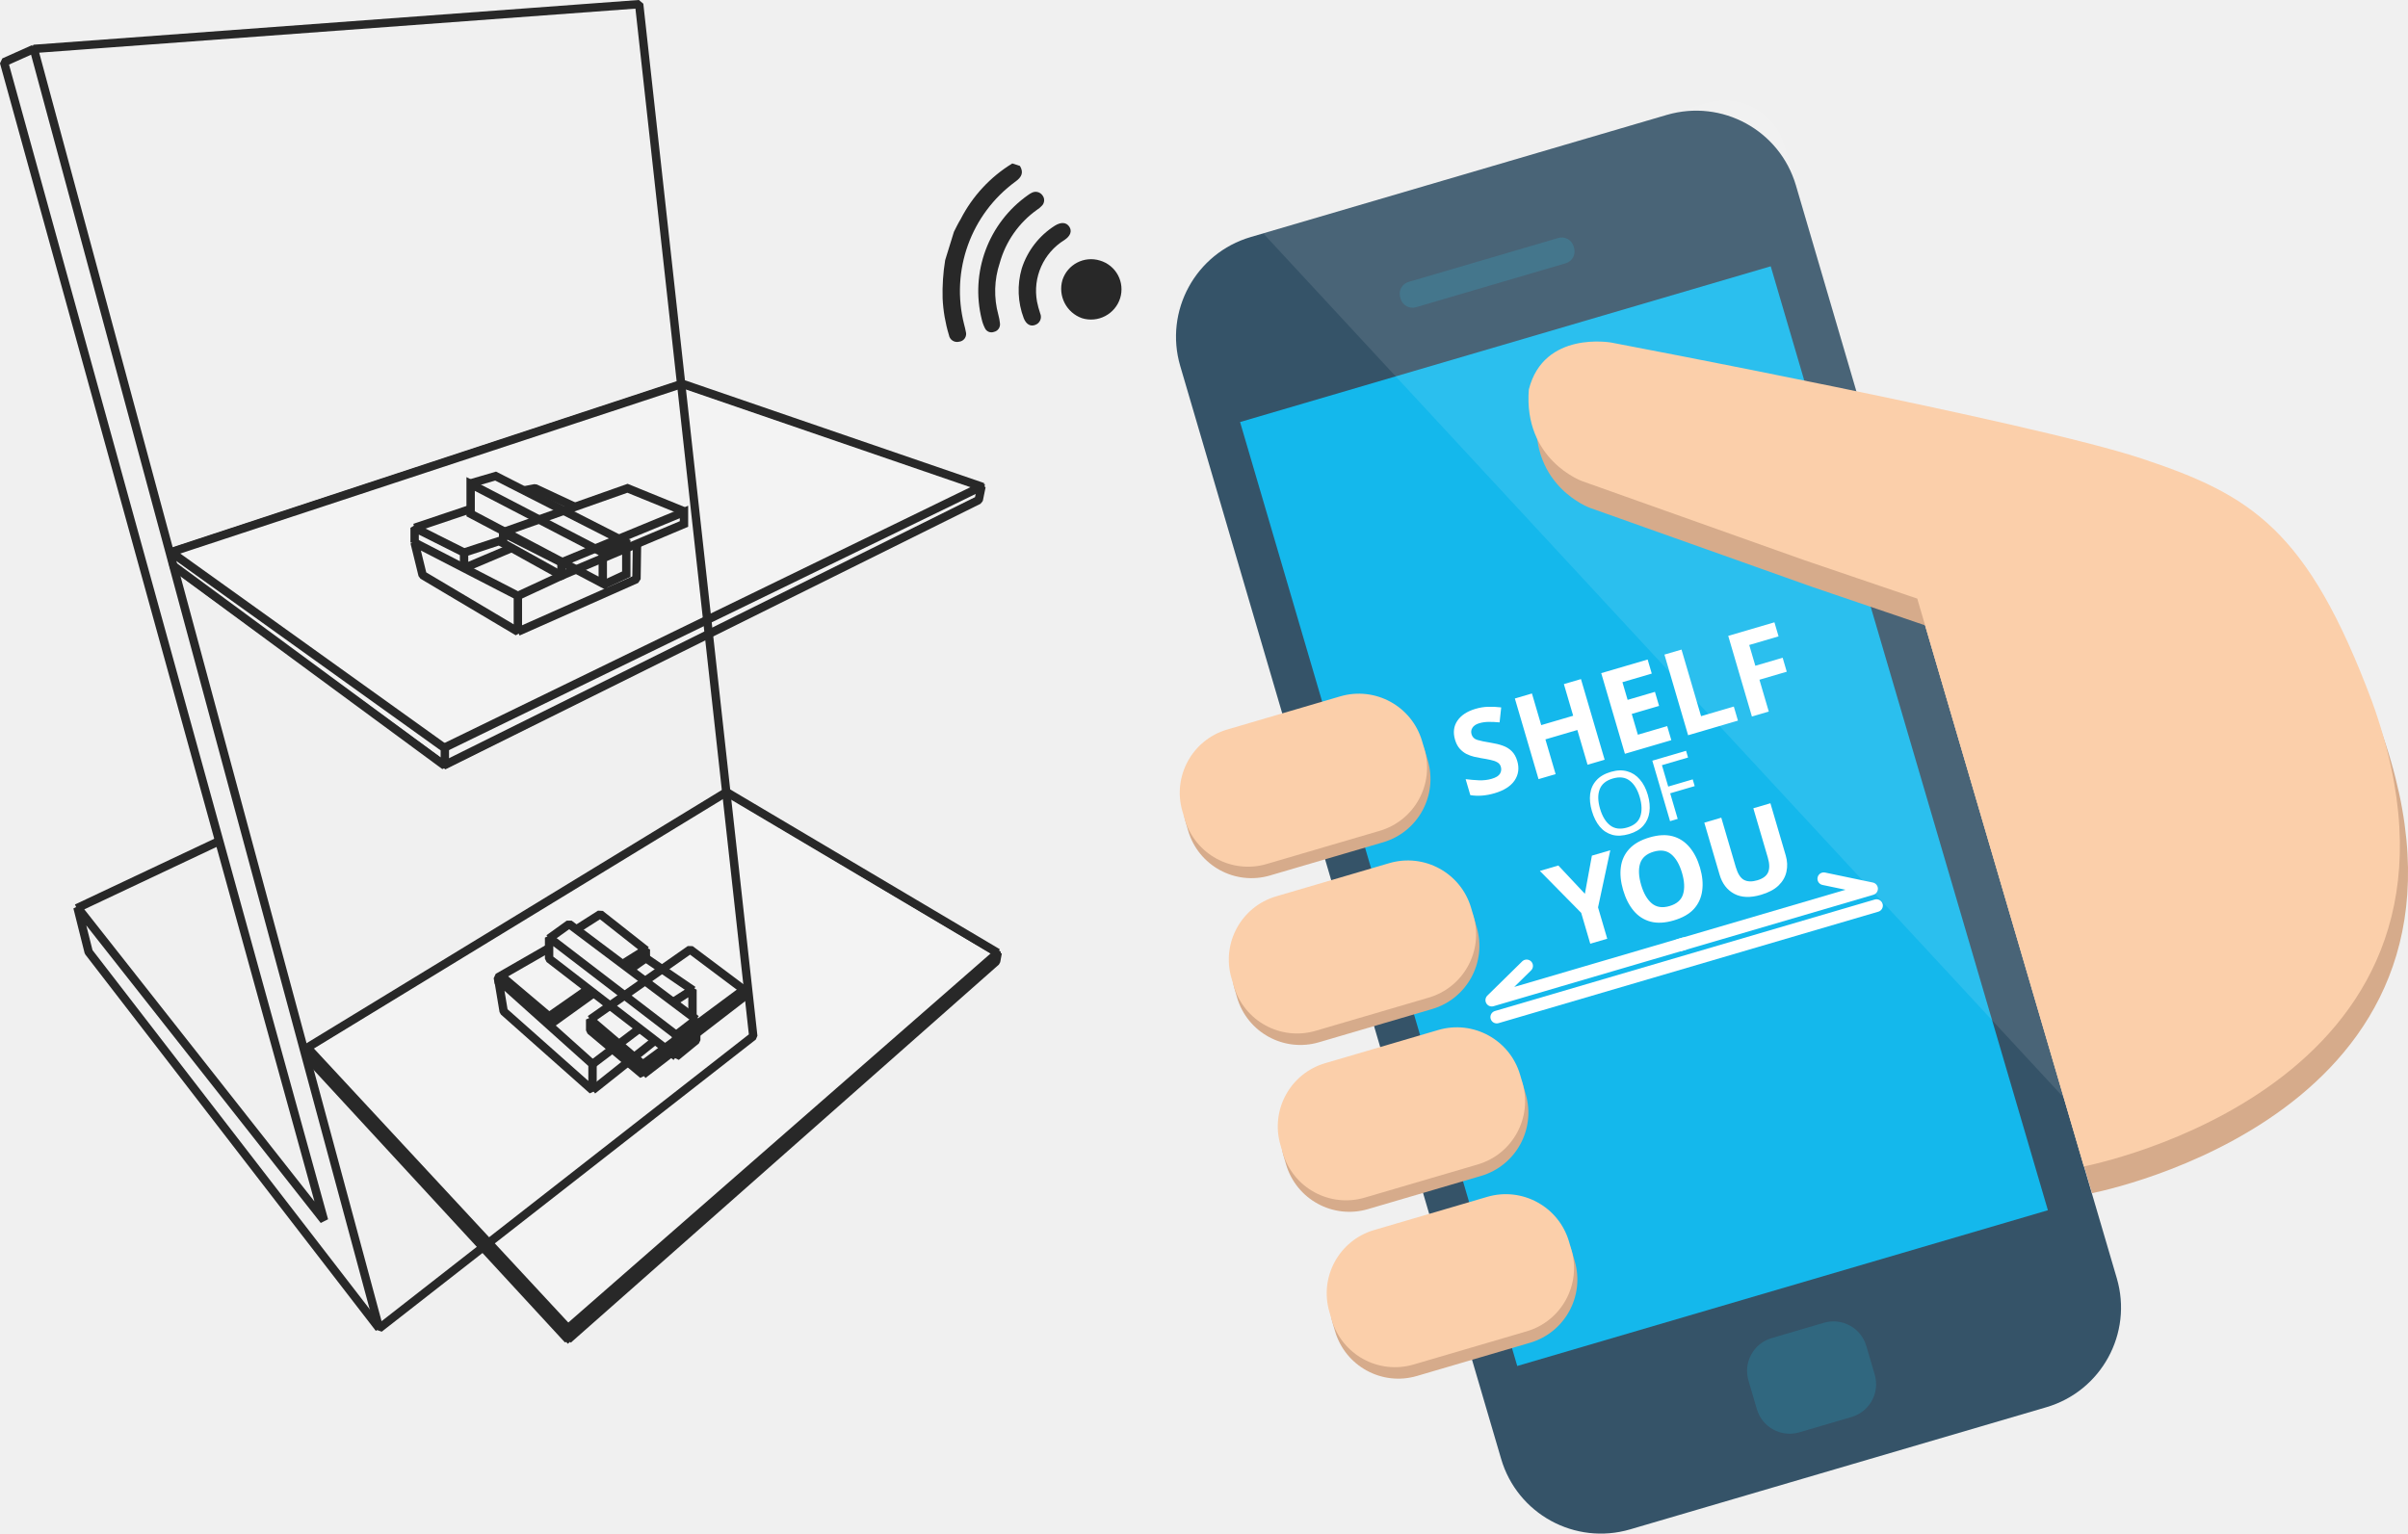
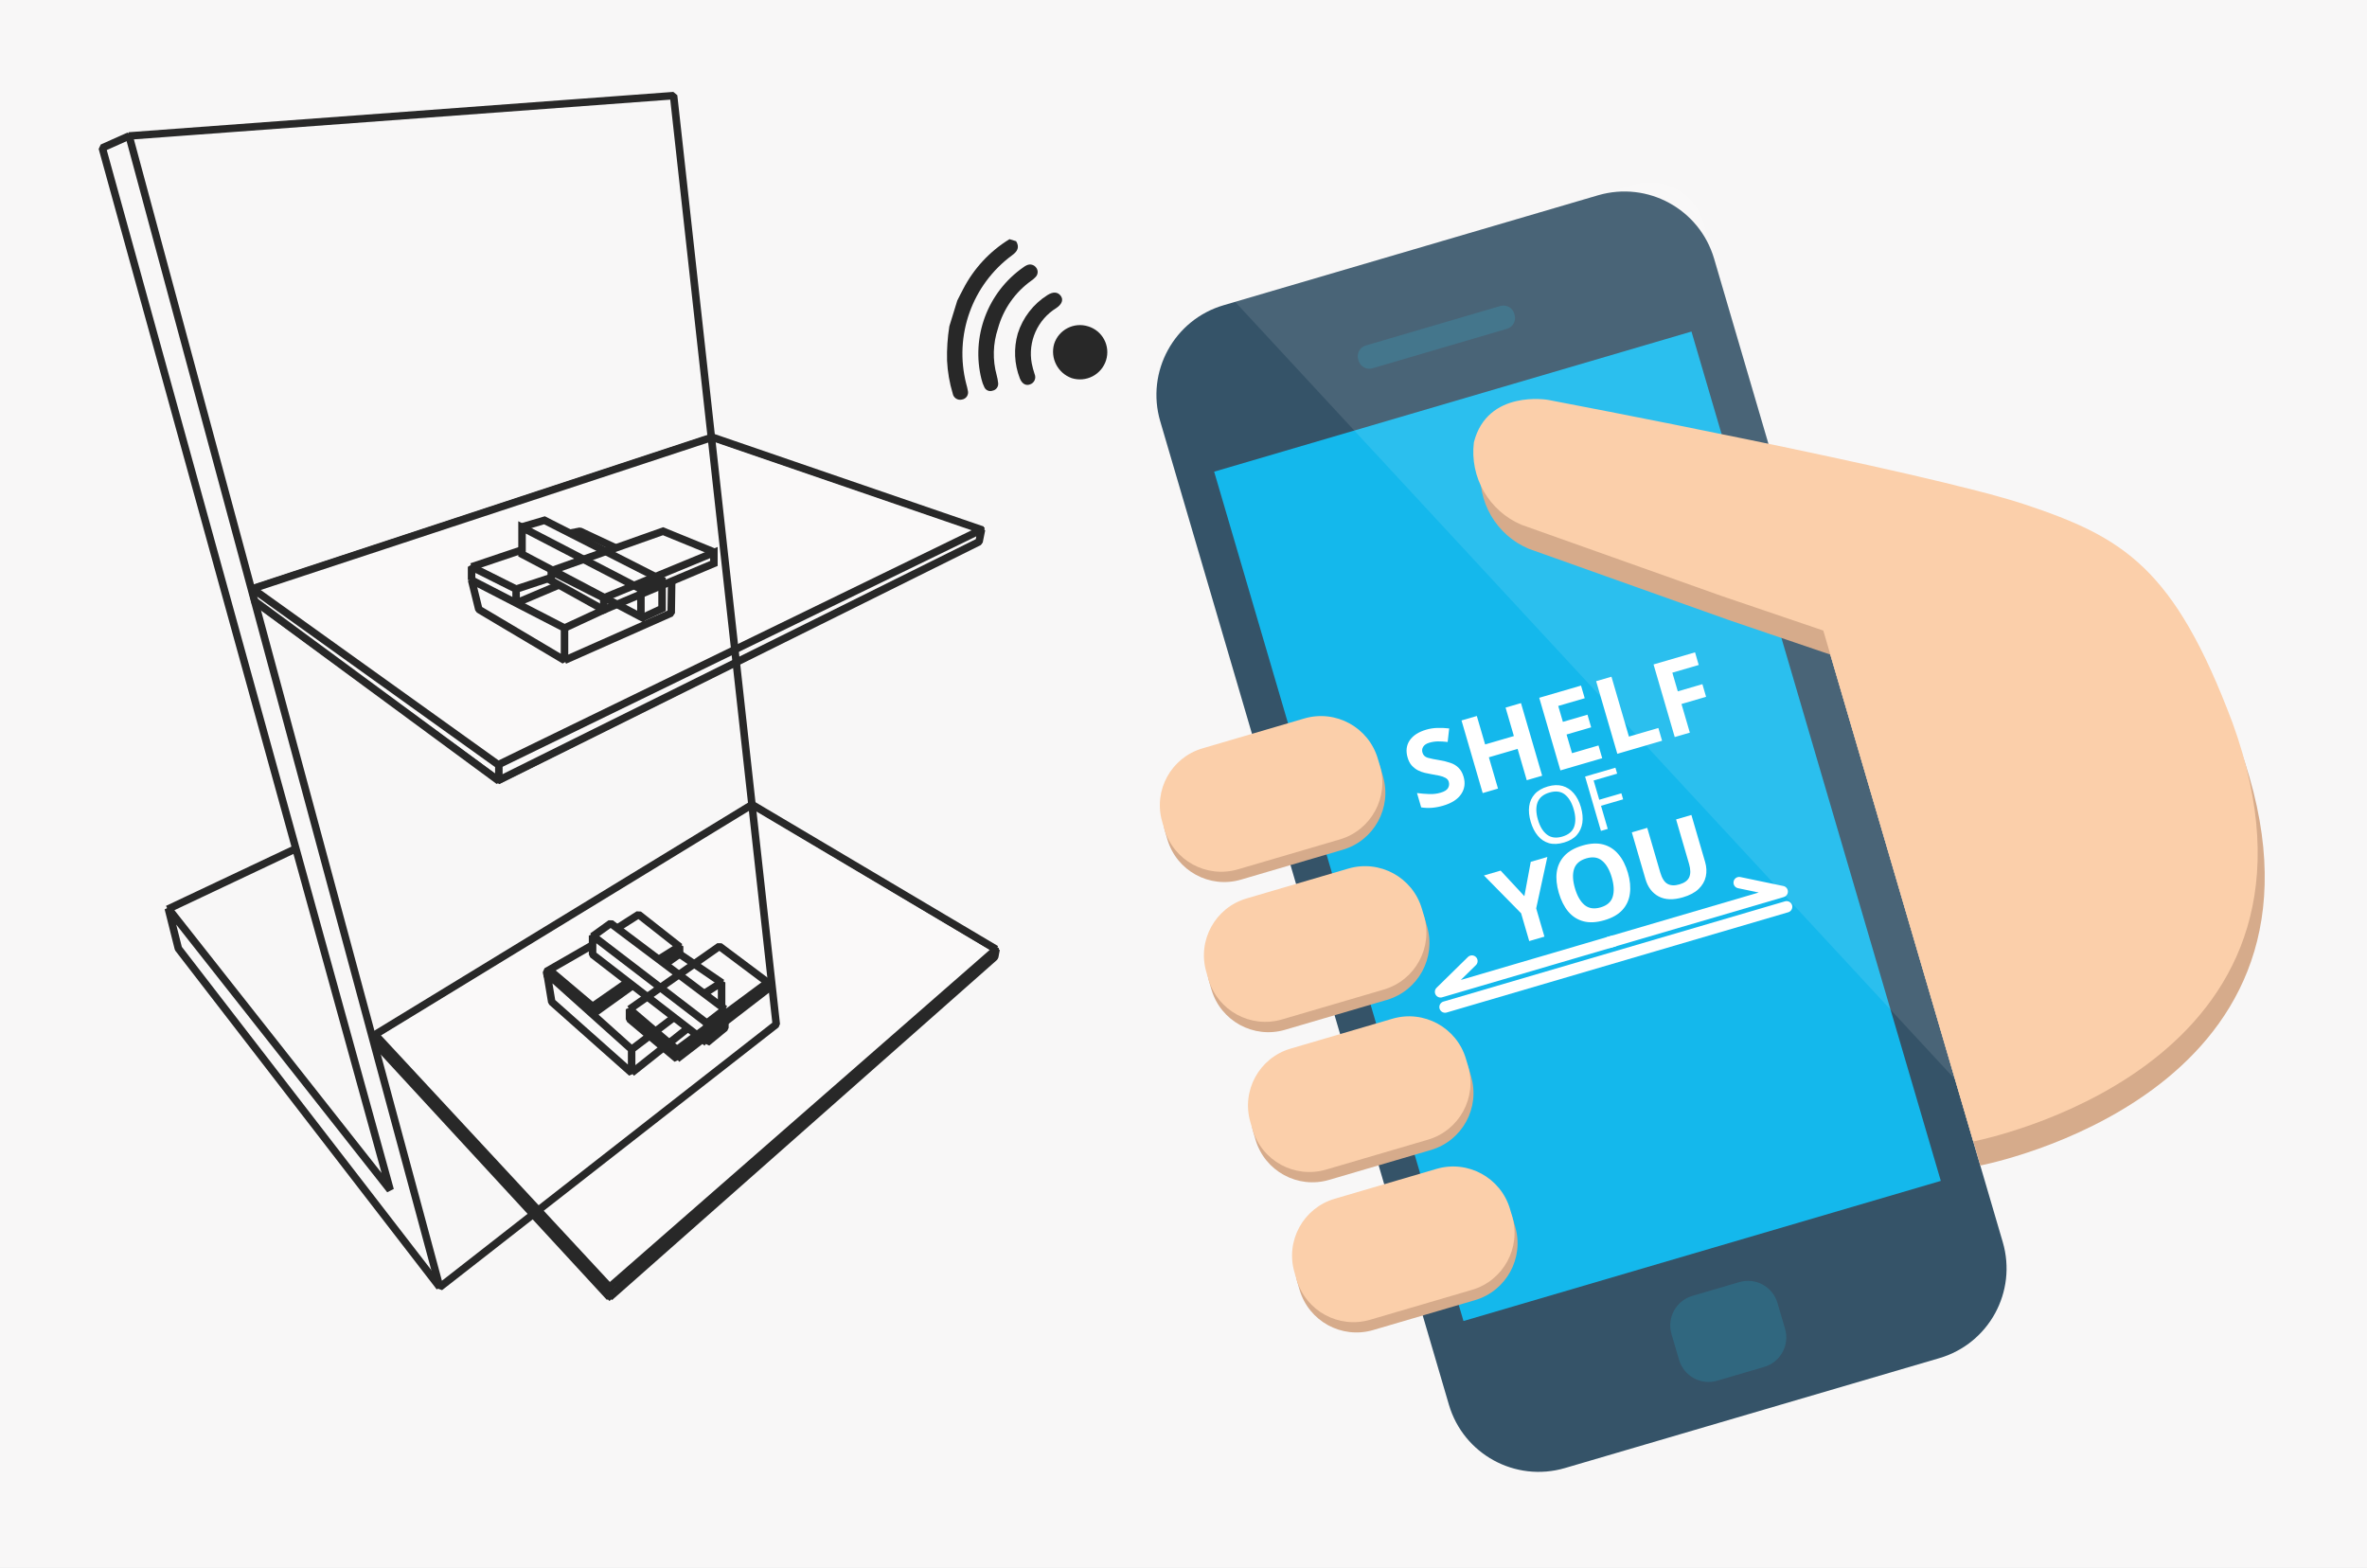
- <svg xmlns="http://www.w3.org/2000/svg" width="359.38" height="228.93" viewBox="0 0 359.38 228.93">
+ <svg xmlns="http://www.w3.org/2000/svg" width="359.38" height="237.97" viewBox="0 0 359.38 237.97">
  <defs>
    <style>
      .a {
+         fill: #f8f7f7;
+       }
+ 
+       .b {
        fill: #355368;
      }

-       .b {
+       .c {
        fill: #14b8ec;
      }

-       .c {
+       .d {
        fill: #30677f;
      }

-       .d {
-         font-size: 17.56px;
+       .e {
+         font-size: 16.07px;
        font-family: SukhumvitSet-Bold, Sukhumvit Set;
        font-weight: 700;
      }

-       .d, .e, .i, .l {
+       .e, .f, .j, .m {
        fill: #fff;
      }

-       .e {
-         font-size: 13.17px;
+       .f {
+         font-size: 12.05px;
        font-family: SukhumvitSet-Light, Sukhumvit Set;
        font-weight: 300;
      }

-       .f {
+       .g {
        letter-spacing: -0.02em;
      }

-       .g, .h, .m, .n {
+       .h, .i, .n, .o {
        fill: none;
      }

-       .g, .h {
+       .h, .i {
        stroke: #fff;
        stroke-linecap: round;
-         stroke-width: 1.89px;
+         stroke-width: 1.73px;
      }

-       .g, .l, .n {
+       .h, .m, .o {
        stroke-miterlimit: 10;
      }

-       .h {
+       .i {
        stroke-linejoin: round;
      }

-       .i {
+       .j {
        opacity: 0.1;
      }

-       .j {
+       .k {
        fill: #d6ab8b;
      }

-       .k {
+       .l {
        fill: #fbcfaa;
      }

-       .l {
+       .m {
        fill-opacity: 0.23;
+         stroke-width: 0.92px;
      }

-       .l, .m, .n {
+       .m, .n, .o {
        stroke: #282828;
      }

-       .m {
+       .n {
        stroke-linejoin: bevel;
      }

-       .m, .n {
-         stroke-width: 1.25px;
+       .n, .o {
+         stroke-width: 1.14px;
      }

-       .o {
+       .p {
        fill: #282828;
      }
    </style>
  </defs>
  <g>
+     <rect class="a" width="359.38" height="237.97" />
    <g>
-       <rect class="a" x="198.15" y="22.2" width="95.76" height="201.06" rx="15.51" transform="translate(516.67 171.19) rotate(163.64)" />
-       <rect class="b" x="204.09" y="48.41" width="82.54" height="146.86" transform="translate(515.1 169.63) rotate(163.64)" />
-       <rect class="c" x="208.46" y="38.71" width="26.98" height="3.94" rx="1.85" transform="translate(446.37 17.21) rotate(163.64)" />
-       <rect class="c" x="261.21" y="198.31" width="18.33" height="14.66" rx="5.1" transform="translate(587.72 326.8) rotate(163.64)" />
      <g>
-         <text class="d" transform="translate(218.82 119.48) rotate(-16.36)">SHELF</text>
-         <text class="e" transform="translate(238.15 125.84) rotate(-16.36)">OF</text>
-         <text class="d" transform="translate(233.35 142.05) rotate(-16.36)">
-           <tspan class="f">Y</tspan>
-           <tspan x="10.1" y="0">OU</tspan>
-         </text>
-         <line class="g" x1="223.38" y1="151.83" x2="280.06" y2="135.19" />
+         <rect class="b" x="196.31" y="34.27" width="87.64" height="183.99" rx="14.19" transform="translate(506.09 179.78) rotate(163.64)" />
+         <rect class="c" x="201.74" y="58.25" width="75.53" height="134.39" transform="translate(504.65 178.35) rotate(163.64)" />
+         <rect class="d" x="205.74" y="49.38" width="24.69" height="3.61" rx="1.7" transform="translate(441.76 38.87) rotate(163.64)" />
+         <rect class="d" x="254.01" y="195.43" width="16.77" height="13.42" rx="4.67" transform="translate(571.11 322.18) rotate(163.64)" />
        <g>
-           <polyline class="h" points="227.84 144.19 222.64 149.3 251.32 140.88" />
-           <polyline class="h" points="272.19 131.18 279.32 132.67 250.64 141.09" />
+           <text class="e" transform="matrix(0.96, -0.28, 0.28, 0.96, 215.22, 123.29)">SHELF</text>
+           <text class="f" transform="matrix(0.96, -0.28, 0.28, 0.96, 232.91, 129.11)">OF</text>
+           <text class="e" transform="matrix(0.96, -0.28, 0.28, 0.96, 228.52, 143.94)">
+             <tspan class="g">Y</tspan>
+             <tspan x="9.24" y="0">OU</tspan>
+           </text>
+           <line class="h" x1="219.4" y1="152.89" x2="271.26" y2="137.67" />
+           <g>
+             <polyline class="i" points="223.48 145.91 218.72 150.58 244.96 142.88" />
+             <polyline class="i" points="264.06 134 270.59 135.36 244.34 143.06" />
+           </g>
        </g>
+         <path class="j" d="M248.17,28a8.46,8.46,0,0,1,10.46,5.72l38.21,130.15L187.53,45.83Z" />
+         <rect class="k" x="176.4" y="112.52" width="34.11" height="19.14" rx="9" transform="translate(413.46 184.75) rotate(163.64)" />
+         <rect class="k" x="183.09" y="135.31" width="34.11" height="19.14" rx="9" transform="translate(432.99 227.53) rotate(163.64)" />
+         <rect class="k" x="189.78" y="158.11" width="34.11" height="19.14" rx="9" transform="translate(452.52 270.31) rotate(163.64)" />
+         <rect class="k" x="196.47" y="180.9" width="34.11" height="19.14" rx="9" transform="translate(472.05 313.09) rotate(163.64)" />
+         <rect class="l" x="175.94" y="110.96" width="34.11" height="19.14" rx="9" transform="translate(412.12 181.82) rotate(163.64)" />
+         <rect class="l" x="182.63" y="133.75" width="34.11" height="19.14" rx="9" transform="translate(431.65 224.59) rotate(163.64)" />
+         <rect class="l" x="189.32" y="156.54" width="34.11" height="19.14" rx="9" transform="translate(451.18 267.37) rotate(163.64)" />
+         <rect class="l" x="196.01" y="179.33" width="34.11" height="19.14" rx="9" transform="translate(470.71 310.15) rotate(163.64)" />
+         <path class="k" d="M224.85,70.8c2.05-8.07,11.27-6.44,11.27-6.44s57.39,10.88,72.37,15.87,22.7,9.62,31.55,33.17c18.2,50.36-34.37,62.52-39.37,63.55L277.9,99.38l-15.43-5.25L232.12,83.32A12,12,0,0,1,224.85,70.8Z" />
+         <path class="l" d="M223.78,67.15c2.05-8.07,11.27-6.44,11.27-6.44s57.38,10.88,72.37,15.87,22.7,9.62,31.55,33.17c18.2,50.36-34.37,62.51-39.37,63.55L276.83,95.73l-15.44-5.25L231,79.67A12,12,0,0,1,223.78,67.15Z" />
      </g>
-       <path class="i" d="M254.83,15.38a9.23,9.23,0,0,1,11.43,6.24L308,163.85l-119.46-129Z" />
-       <rect class="j" x="176.39" y="107.71" width="37.27" height="20.92" rx="9.84" transform="translate(415.45 176.63) rotate(163.64)" />
-       <rect class="j" x="183.71" y="132.62" width="37.27" height="20.92" rx="9.84" transform="translate(436.79 223.37) rotate(163.64)" />
-       <rect class="j" x="191.02" y="157.53" width="37.27" height="20.92" rx="9.84" transform="translate(458.13 270.12) rotate(163.64)" />
-       <rect class="j" x="198.33" y="182.43" width="37.27" height="20.92" rx="9.84" transform="translate(479.47 316.86) rotate(163.64)" />
-       <rect class="k" x="175.89" y="106" width="37.27" height="20.92" rx="9.84" transform="translate(413.98 173.42) rotate(163.64)" />
-       <rect class="k" x="183.2" y="130.91" width="37.27" height="20.92" rx="9.84" transform="translate(435.33 220.16) rotate(163.64)" />
-       <rect class="k" x="190.51" y="155.82" width="37.27" height="20.92" rx="9.84" transform="translate(456.67 266.91) rotate(163.64)" />
-       <rect class="k" x="197.83" y="180.72" width="37.27" height="20.92" rx="9.84" transform="translate(478.01 313.65) rotate(163.64)" />
-       <path class="j" d="M229.34,62.12c2.24-8.82,12.31-7,12.31-7S304.36,67,320.74,72.42s24.81,10.52,34.48,36.26c19.88,55-37.57,68.31-43,69.44L287.31,93.35l-16.86-5.74-33.17-11.8S228.51,72.65,229.34,62.12Z" />
-       <path class="k" d="M228.17,58.14c2.24-8.83,12.31-7,12.31-7S303.19,63,319.57,68.43,344.38,79,354,104.69c19.89,55-37.56,68.31-43,69.44L286.14,89.36l-16.86-5.74-33.17-11.8S227.34,68.66,228.17,58.14Z" />
-     </g>
-     <g>
-       <polygon class="l" points="25.32 82.42 25.82 84.57 66.46 114.22 146.07 74.61 146.43 72.62 101.66 57.29 25.32 82.42" />
-       <polygon class="l" points="45.9 156.42 46.28 158.23 84.78 199.9 148.72 143.44 148.83 142.33 108.39 118.24 45.9 156.42" />
-       <polygon class="m" points="5.05 7.3 56.59 198.3 112.42 154.69 95.39 0.62 5.05 7.3" />
-       <polyline class="m" points="25.53 82.42 66.39 111.7 66.39 114.31 25.87 84.47" />
-       <polyline class="m" points="66.19 111.68 146.48 72.62 146.07 74.64 66.19 114.29" />
-       <polyline class="m" points="146.67 72.7 101.82 57.29 25.34 82.49" />
-       <polyline class="m" points="56.59 198.3 13.23 142.11 11.56 135.46 48.36 182.18 0.6 9.29 5.05 7.3" />
-       <polygon class="m" points="61.88 81 63.07 85.85 77.29 94.3 77.29 88.95 61.88 81" />
-       <polyline class="m" points="61.88 81 61.88 78.79 69.26 82.49 69.26 84.81 76.37 81.8" />
-       <polygon class="n" points="75.09 79.54 75.09 81.09 83.8 85.93 102.08 78.22 102.08 76.43 83.8 83.96 75.09 79.54" />
-       <polyline class="n" points="74.96 79.49 93.65 72.89 102.24 76.39" />
-       <polygon class="n" points="70.24 72.25 70.24 76.7 89.96 87.11 89.96 82.49 70.24 72.25" />
-       <polyline class="n" points="70.15 72.19 73.97 71.07 93.47 81 93.47 85.71 90.09 87.28" />
-       <line class="m" x1="61.88" y1="78.79" x2="70.24" y2="75.98" />
-       <polyline class="m" points="78.28 73.19 79.86 72.89 85.79 75.66" />
-       <line class="m" x1="69.26" y1="82.49" x2="75.1" y2="80.57" />
-       <line class="n" x1="89.96" y1="82.49" x2="93.47" y2="81" />
-       <polyline class="n" points="77.29 88.95 83.8 85.93 83.8 83.96" />
-       <polyline class="m" points="77.29 94.3 94.99 86.45 95.07 81.18" />
-       <line class="m" x1="11.45" y1="135.59" x2="32.72" y2="125.55" />
-       <polygon class="m" points="45.79 156.3 84.77 198.3 84.77 199.97 46.27 158.21 45.79 156.3" />
-       <polyline class="m" points="84.77 198.3 148.9 142.24 148.66 143.53 84.77 199.97" />
-       <polyline class="m" points="148.9 142.24 108.42 118.24 45.82 156.42" />
-       <polygon class="m" points="74.38 146.25 75.17 150.98 88.43 162.75 88.43 158.85 74.38 146.25" />
-       <polygon class="m" points="88.08 152.19 88.08 153.82 95.95 160.43 95.95 158.9 88.08 152.19" />
-       <polyline class="m" points="95.95 158.9 111 147.74 111 148.83 95.95 160.43" />
-       <polyline class="m" points="111 147.74 103 141.74 88.08 152.19" />
-       <polygon class="m" points="100.91 154.5 100.91 157.74 103.91 155.28 103.91 152.19 100.91 154.5" />
-       <polyline class="m" points="100.91 154.5 81.95 139.97 81.95 143.11 100.91 157.74" />
-       <polyline class="m" points="103.91 152.19 84.95 137.94 81.92 140.12" />
-       <polyline class="m" points="81.95 141.52 74.29 145.92 74.47 146.8" />
-       <polyline class="m" points="87.82 147.63 81.95 151.73 81.95 153.04 88.61 148.25" />
-       <line class="m" x1="74.75" y1="145.65" x2="81.95" y2="151.73" />
-       <polyline class="m" points="92.91 143.92 96.39 141.74 96.39 143.03 93.98 144.73" />
-       <polyline class="m" points="86.02 138.74 89.58 136.47 96.44 141.88" />
-       <line class="m" x1="88.43" y1="158.85" x2="95.45" y2="153.53" />
-       <line class="m" x1="88.43" y1="162.75" x2="97.77" y2="155.32" />
-       <polyline class="m" points="100.46 149.59 103.35 147.74 103.35 151.72" />
-       <line class="m" x1="103.44" y1="147.84" x2="96.39" y2="143.03" />
-     </g>
-     <g>
-       <path class="o" d="M152.22,24.77c.6,1,.23,1.68-.63,2.31a20.23,20.23,0,0,0-7.7,21.35c.09.35.19.71.25,1.07a1.17,1.17,0,0,1-1,1.51,1.23,1.23,0,0,1-1.52-1,22.47,22.47,0,0,1-.94-5.46,30.35,30.35,0,0,1,.38-5.71l1.31-4.24c.32-.63.62-1.26,1-1.88a20.94,20.94,0,0,1,7.71-8.32Z" />
-       <path class="o" d="M164.18,38.9a4.47,4.47,0,0,1,3,5.6,4.56,4.56,0,0,1-5.7,3,4.66,4.66,0,0,1-2.92-5.69A4.49,4.49,0,0,1,164.18,38.9Z" />
-       <path class="o" d="M149.21,39.25A13.31,13.31,0,0,0,149,47a8,8,0,0,1,.24,1.28,1.15,1.15,0,0,1-.92,1.27A1.06,1.06,0,0,1,147,49a5.64,5.64,0,0,1-.48-1.32,17.52,17.52,0,0,1,6.92-18.57,3.41,3.41,0,0,1,.6-.36,1.24,1.24,0,0,1,1.54.41,1.17,1.17,0,0,1-.1,1.57,3.6,3.6,0,0,1-.7.58A14.5,14.5,0,0,0,149.21,39.25Z" />
-       <path class="o" d="M152.49,40.08a11.85,11.85,0,0,1,4.94-6.39c.94-.58,1.71-.51,2.15.14s.2,1.39-.72,2a8.9,8.9,0,0,0-4.09,9.2,14.18,14.18,0,0,0,.47,1.75,1.27,1.27,0,0,1-.76,1.73c-.71.27-1.34-.12-1.69-1A11.72,11.72,0,0,1,152.49,40.08Z" />
+       <g>
+         <polygon class="m" points="38.15 89.38 38.61 91.34 75.8 118.48 148.65 82.23 148.98 80.41 108 66.38 38.15 89.38" />
+         <polygon class="m" points="56.98 157.1 57.33 158.75 92.56 196.88 151.07 145.22 151.18 144.2 114.17 122.15 56.98 157.1" />
+         <polygon class="n" points="19.6 20.64 66.77 195.42 117.86 155.52 102.27 14.52 19.6 20.64" />
+         <polyline class="n" points="38.34 89.38 75.74 116.17 75.74 118.56 38.65 91.25" />
+         <polyline class="n" points="75.55 116.15 149.02 80.41 148.65 82.25 75.55 118.54" />
+         <polyline class="n" points="149.2 80.48 108.15 66.38 38.16 89.44" />
+         <polyline class="n" points="66.77 195.42 27.08 144 25.55 137.92 59.24 180.66 15.53 22.46 19.6 20.64" />
+         <polygon class="n" points="71.6 88.07 72.7 92.52 85.71 100.25 85.71 95.35 71.6 88.07" />
+         <polyline class="n" points="71.6 88.07 71.6 86.06 78.36 89.44 78.36 91.56 84.86 88.81" />
+         <polygon class="o" points="83.7 86.74 83.7 88.16 91.67 92.59 108.39 85.54 108.39 83.89 91.67 90.78 83.7 86.74" />
+         <polyline class="o" points="83.57 86.7 100.67 80.65 108.53 83.86" />
+         <polygon class="o" points="79.26 80.07 79.26 84.14 97.31 93.66 97.31 89.44 79.26 80.07" />
+         <polyline class="o" points="79.17 80.02 82.67 78.99 100.52 88.07 100.52 92.39 97.42 93.83" />
+         <line class="n" x1="71.6" y1="86.06" x2="79.26" y2="83.48" />
+         <polyline class="n" points="86.61 80.93 88.06 80.65 93.49 83.19" />
+         <line class="n" x1="78.36" y1="89.44" x2="83.7" y2="87.68" />
+         <line class="o" x1="97.31" y1="89.44" x2="100.52" y2="88.07" />
+         <polyline class="o" points="85.71 95.35 91.67 92.59 91.67 90.78" />
+         <polyline class="n" points="85.71 100.25 101.91 93.07 101.98 88.24" />
+         <line class="n" x1="25.45" y1="138.04" x2="44.92" y2="128.84" />
+         <polygon class="n" points="56.88 156.99 92.55 195.42 92.55 196.95 57.32 158.73 56.88 156.99" />
+         <polyline class="n" points="92.55 195.42 151.24 144.12 151.01 145.3 92.55 196.95" />
+         <polyline class="n" points="151.24 144.12 114.19 122.15 56.91 157.1" />
+         <polygon class="n" points="83.05 147.79 83.77 152.11 95.9 162.88 95.9 159.32 83.05 147.79" />
+         <polygon class="n" points="95.58 153.22 95.58 154.72 102.78 160.76 102.78 159.36 95.58 153.22" />
+         <polyline class="n" points="102.78 159.36 116.56 149.15 116.56 150.15 102.78 160.76" />
+         <polyline class="n" points="116.56 149.15 109.23 143.66 95.58 153.22" />
+         <polygon class="n" points="107.32 155.34 107.32 158.3 110.06 156.05 110.06 153.22 107.32 155.34" />
+         <polyline class="n" points="107.32 155.34 89.97 142.05 89.97 144.91 107.32 158.3" />
+         <polyline class="n" points="110.06 153.22 92.72 140.18 89.94 142.18" />
+         <polyline class="n" points="89.97 143.46 82.96 147.49 83.13 148.29" />
+         <polyline class="n" points="95.34 149.06 89.97 152.8 89.97 154 96.07 149.62" />
+         <line class="n" x1="83.38" y1="147.24" x2="89.97" y2="152.8" />
+         <polyline class="n" points="100 145.66 103.18 143.66 103.18 144.84 100.98 146.39" />
+         <polyline class="n" points="93.7 140.92 96.96 138.84 103.24 143.78" />
+         <line class="n" x1="95.9" y1="159.32" x2="102.33" y2="154.45" />
+         <line class="n" x1="95.9" y1="162.88" x2="104.45" y2="156.09" />
+         <polyline class="n" points="106.91 150.85 109.56 149.15 109.56 152.79" />
+         <line class="n" x1="109.64" y1="149.24" x2="103.18" y2="144.84" />
+       </g>
+       <g>
+         <path class="p" d="M154.28,36.62c.55.91.2,1.54-.58,2.11a18.54,18.54,0,0,0-7,19.54c.09.32.18.65.24,1a1.09,1.09,0,0,1-.89,1.39,1.14,1.14,0,0,1-1.4-.91,21,21,0,0,1-.86-5,28.46,28.46,0,0,1,.35-5.22l1.2-3.89c.29-.57.57-1.15.88-1.72a19.2,19.2,0,0,1,7.05-7.61Z" />
+         <path class="p" d="M165.22,49.55a4.09,4.09,0,0,1,2.72,5.12,4.16,4.16,0,0,1-5.22,2.74,4.27,4.27,0,0,1-2.67-5.2A4.12,4.12,0,0,1,165.22,49.55Z" />
+         <path class="p" d="M151.52,49.87a12.18,12.18,0,0,0-.19,7.11,7.78,7.78,0,0,1,.22,1.17,1.05,1.05,0,0,1-.84,1.16,1,1,0,0,1-1.25-.51,5.84,5.84,0,0,1-.44-1.21,16,16,0,0,1,6.34-17,2.59,2.59,0,0,1,.55-.33,1.15,1.15,0,0,1,1.41.37,1.08,1.08,0,0,1-.1,1.44,3.66,3.66,0,0,1-.63.54A13.21,13.21,0,0,0,151.52,49.87Z" />
+         <path class="p" d="M154.53,50.63a10.71,10.71,0,0,1,4.52-5.84c.86-.54,1.56-.47,2,.12s.19,1.27-.66,1.85a8.14,8.14,0,0,0-3.74,8.41,13.2,13.2,0,0,0,.43,1.61,1.16,1.16,0,0,1-.69,1.58c-.65.25-1.23-.11-1.55-.92A10.68,10.68,0,0,1,154.53,50.63Z" />
+       </g>
    </g>
  </g>
</svg>
